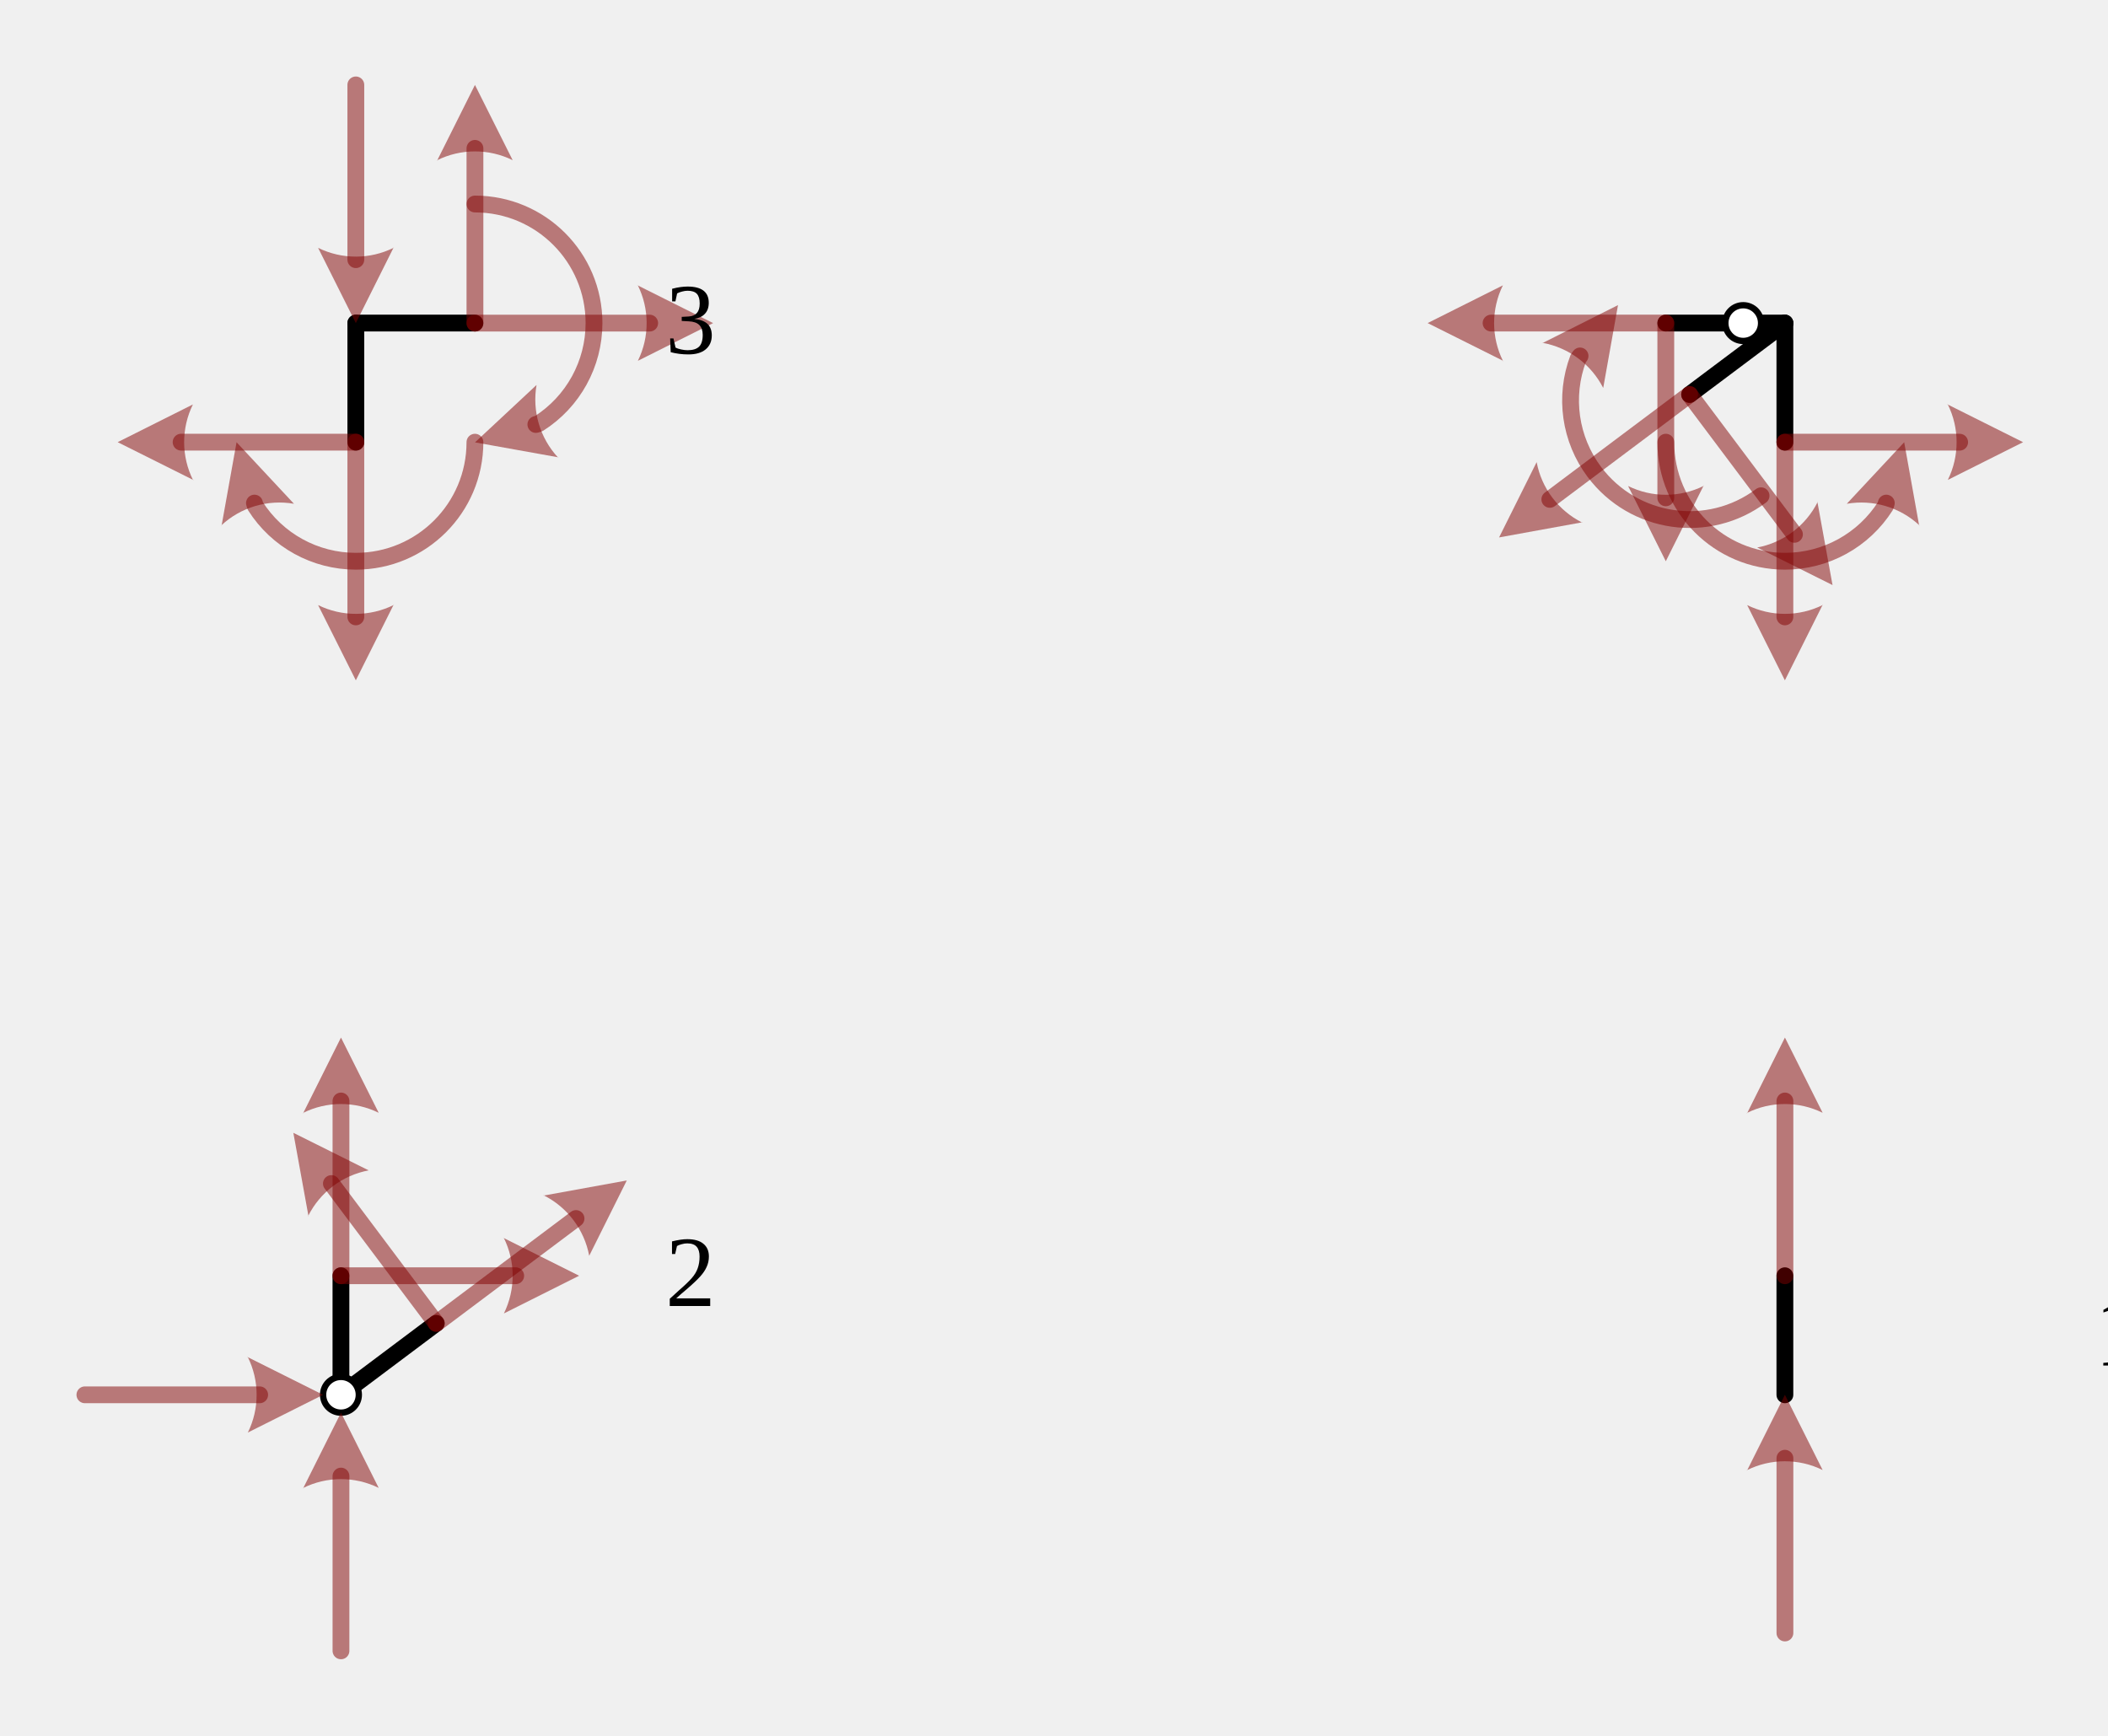
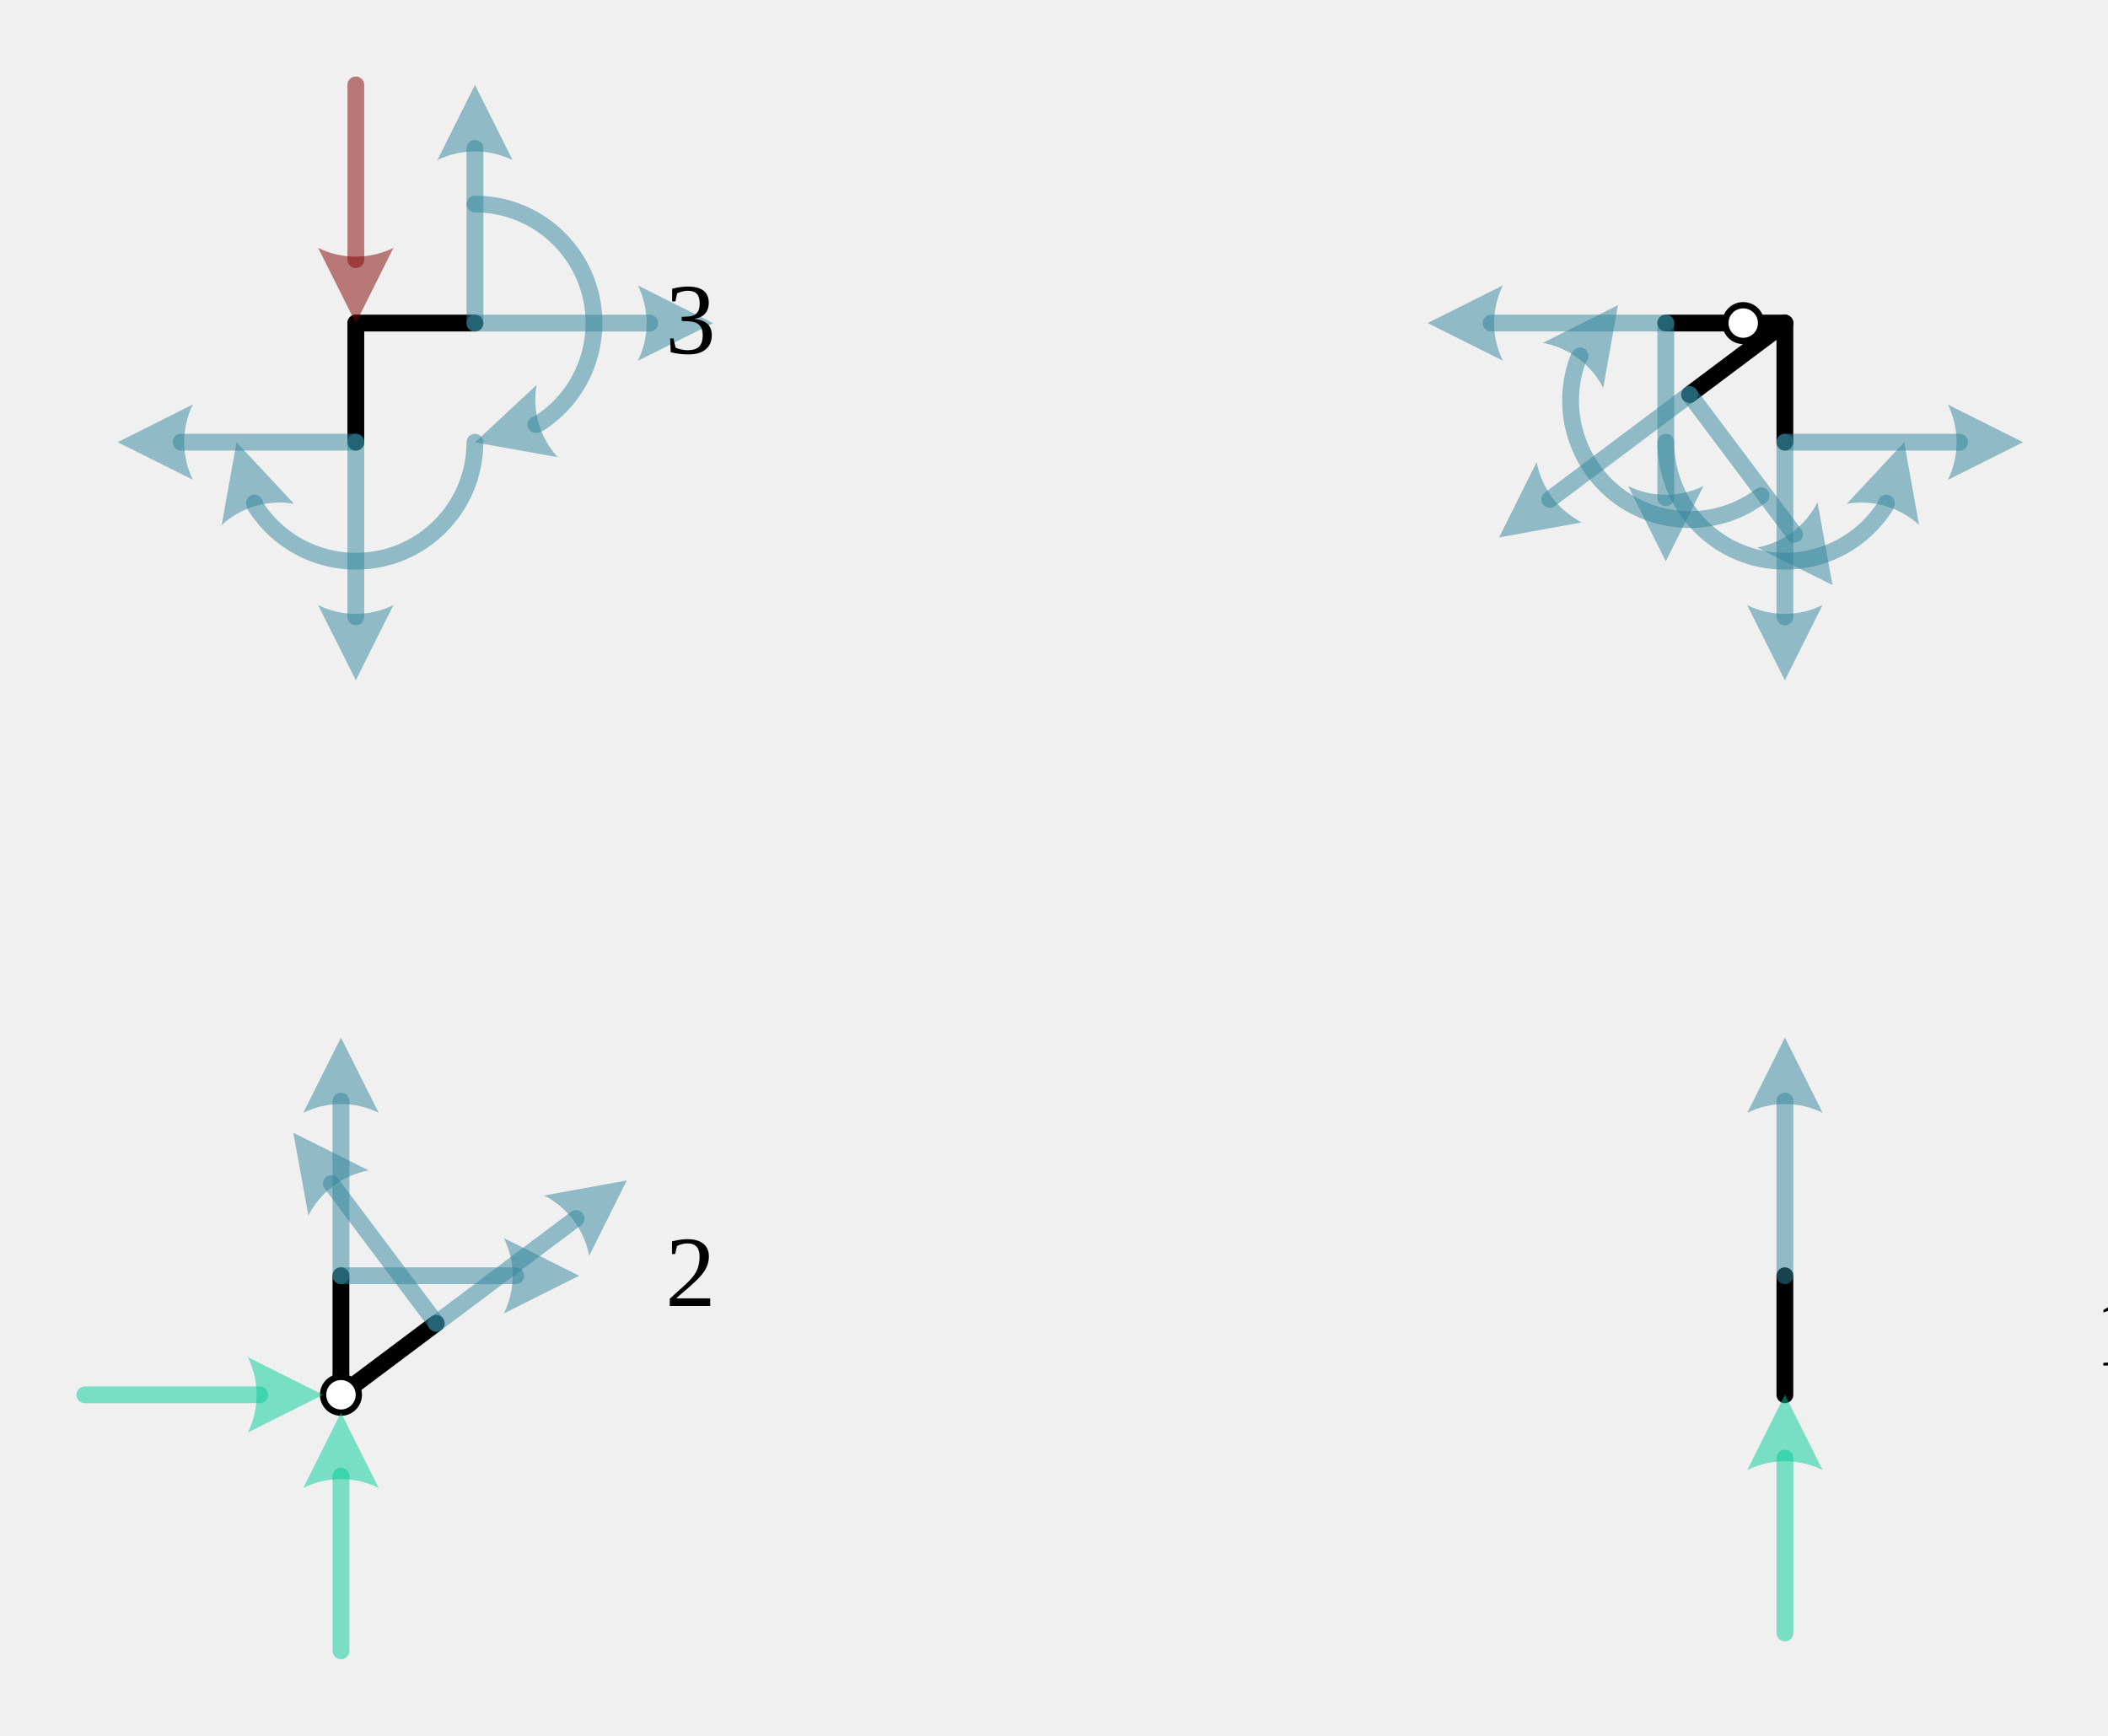
- <svg xmlns="http://www.w3.org/2000/svg" xmlns:ns1="http://schemas.microsoft.com/visio/2003/SVGExtensions/" xmlns:xlink="http://www.w3.org/1999/xlink" width="3.484in" height="2.869in" viewBox="0 0 250.883 206.592" xml:space="preserve" color-interpolation-filters="sRGB" class="st8">
+ <svg xmlns="http://www.w3.org/2000/svg" xmlns:ns1="http://schemas.microsoft.com/visio/2003/SVGExtensions/" xmlns:xlink="http://www.w3.org/1999/xlink" width="3.484in" height="2.869in" viewBox="0 0 250.883 206.592" xml:space="preserve" color-interpolation-filters="sRGB" class="st12">
  <ns1:documentProperties ns1:langID="1043" ns1:metric="true" ns1:viewMarkup="false" />
  <style type="text/css">
	
		.st1 {stroke:#000000;stroke-linecap:round;stroke-linejoin:round;stroke-width:2}
		.st2 {fill:#ffffff;stroke:#000000;stroke-linecap:round;stroke-linejoin:round;stroke-width:0.75}
		.st3 {marker-start:url(#mrkr5-34);stroke:#800000;stroke-linecap:round;stroke-linejoin:round;stroke-opacity:0.5;stroke-width:2}
		.st4 {fill:#800000;fill-opacity:0.5;stroke:#800000;stroke-opacity:0.5;stroke-width:0.442}
- 		.st5 {marker-end:url(#mrkr5-60);stroke:#800000;stroke-linecap:round;stroke-linejoin:round;stroke-opacity:0.5;stroke-width:2}
- 		.st6 {fill:none;stroke:none;stroke-linecap:round;stroke-linejoin:round;stroke-width:0.75}
- 		.st7 {fill:#000000;font-family:Times New Roman;font-size:1em}
- 		.st8 {fill:none;fill-rule:evenodd;font-size:12px;overflow:visible;stroke-linecap:square;stroke-miterlimit:3}
+ 		.st5 {marker-start:url(#mrkr5-40);stroke:#31859b;stroke-linecap:round;stroke-linejoin:round;stroke-opacity:0.5;stroke-width:2}
+ 		.st6 {fill:#31859b;fill-opacity:0.5;stroke:#31859b;stroke-opacity:0.5;stroke-width:0.442}
+ 		.st7 {marker-end:url(#mrkr5-61);stroke:#31859b;stroke-linecap:round;stroke-linejoin:round;stroke-opacity:0.5;stroke-width:2}
+ 		.st8 {marker-start:url(#mrkr5-137);stroke:#00cc99;stroke-linecap:round;stroke-linejoin:round;stroke-opacity:0.5;stroke-width:2}
+ 		.st9 {fill:#00cc99;fill-opacity:0.5;stroke:#00cc99;stroke-opacity:0.5;stroke-width:0.442}
+ 		.st10 {fill:none;stroke:none;stroke-linecap:round;stroke-linejoin:round;stroke-width:0.75}
+ 		.st11 {fill:#000000;font-family:Times New Roman;font-size:1em}
+ 		.st12 {fill:none;fill-rule:evenodd;font-size:12px;overflow:visible;stroke-linecap:square;stroke-miterlimit:3}
	
	</style>
  <defs id="Markers">
    <g id="lend5">
      <path d="M 2 1 L 0 0 L 1.981 -0.993 C 1.672 -0.365 1.673 0.373 1.985 1 " style="stroke:none" />
    </g>
    <marker id="mrkr5-34" class="st4" ns1:arrowType="5" ns1:arrowSize="2" ns1:setback="3.775" refX="3.775" orient="auto" markerUnits="strokeWidth" overflow="visible">
      <use xlink:href="#lend5" transform="scale(2.26) " />
    </marker>
-     <marker id="mrkr5-60" class="st4" ns1:arrowType="5" ns1:arrowSize="2" ns1:setback="3.775" refX="-3.775" orient="auto" markerUnits="strokeWidth" overflow="visible">
+     <marker id="mrkr5-40" class="st6" ns1:arrowType="5" ns1:arrowSize="2" ns1:setback="3.775" refX="3.775" orient="auto" markerUnits="strokeWidth" overflow="visible">
+       <use xlink:href="#lend5" transform="scale(2.26) " />
+     </marker>
+     <marker id="mrkr5-61" class="st6" ns1:arrowType="5" ns1:arrowSize="2" ns1:setback="3.775" refX="-3.775" orient="auto" markerUnits="strokeWidth" overflow="visible">
      <use xlink:href="#lend5" transform="scale(-2.26,-2.26) " />
+     </marker>
+     <marker id="mrkr5-137" class="st9" ns1:arrowType="5" ns1:arrowSize="2" ns1:setback="3.775" refX="3.775" orient="auto" markerUnits="strokeWidth" overflow="visible">
+       <use xlink:href="#lend5" transform="scale(2.26) " />
    </marker>
  </defs>
  <g ns1:mID="0" ns1:index="1" ns1:groupContext="foregroundPage">
    <ns1:pageProperties ns1:drawingScale="0.0393701" ns1:pageScale="0.0393701" ns1:drawingUnits="24" ns1:shadowOffsetX="8.50394" ns1:shadowOffsetY="-8.50394" />
-     <g id="shape308-1" ns1:mID="308" ns1:groupContext="shape" transform="translate(198.257,-168.139)">
+     <g id="shape835-1" ns1:mID="835" ns1:groupContext="shape" transform="translate(198.257,-168.139)">
      <path d="M0 206.59 L14.17 206.59" class="st1" />
    </g>
-     <g id="shape309-4" ns1:mID="309" ns1:groupContext="shape" transform="translate(5.83786,52.6267) rotate(-90)">
+     <g id="shape836-4" ns1:mID="836" ns1:groupContext="shape" transform="translate(5.83786,52.6267) rotate(-90)">
      <path d="M0 206.59 L14.17 206.59" class="st1" />
    </g>
-     <g id="shape310-7" ns1:mID="310" ns1:groupContext="shape" transform="translate(77.1361,-118.316) rotate(-36.8699)">
+     <g id="shape837-7" ns1:mID="837" ns1:groupContext="shape" transform="translate(77.1361,-118.316) rotate(-36.8699)">
      <path d="M0 206.59 L14.17 206.59" class="st1" />
    </g>
-     <g id="shape311-10" ns1:mID="311" ns1:groupContext="shape" transform="translate(205.343,-166.013)">
+     <g id="shape838-10" ns1:mID="838" ns1:groupContext="shape" transform="translate(205.343,-166.013)">
      <ellipse cx="2.126" cy="204.466" rx="2.126" ry="2.126" class="st2" />
    </g>
-     <g id="shape312-12" ns1:mID="312" ns1:groupContext="shape" transform="translate(5.83788,166.013) rotate(-90)">
+     <g id="shape839-12" ns1:mID="839" ns1:groupContext="shape" transform="translate(5.83788,166.013) rotate(-90)">
      <path d="M0 206.59 L14.17 206.59" class="st1" />
    </g>
-     <g id="shape313-15" ns1:mID="313" ns1:groupContext="shape" transform="translate(-166.013,166.013) rotate(-90)">
+     <g id="shape840-15" ns1:mID="840" ns1:groupContext="shape" transform="translate(-166.013,166.013) rotate(-90)">
      <path d="M0 206.59 L14.17 206.59" class="st1" />
    </g>
-     <g id="shape314-18" ns1:mID="314" ns1:groupContext="shape" transform="translate(-83.3757,0.738956) rotate(-36.8699)">
+     <g id="shape841-18" ns1:mID="841" ns1:groupContext="shape" transform="translate(-83.3757,0.738956) rotate(-36.8699)">
      <path d="M0 206.59 L14.17 206.59" class="st1" />
    </g>
-     <g id="shape315-21" ns1:mID="315" ns1:groupContext="shape" transform="translate(38.4535,-38.4535)">
+     <g id="shape842-21" ns1:mID="842" ns1:groupContext="shape" transform="translate(38.4535,-38.4535)">
      <ellipse cx="2.126" cy="204.466" rx="2.126" ry="2.126" class="st2" />
    </g>
-     <g id="shape316-23" ns1:mID="316" ns1:groupContext="shape" transform="translate(-164.241,52.6267) rotate(-90)">
+     <g id="shape843-23" ns1:mID="843" ns1:groupContext="shape" transform="translate(-164.241,52.6267) rotate(-90)">
      <path d="M0 206.59 L14.17 206.59" class="st1" />
    </g>
-     <g id="shape317-26" ns1:mID="317" ns1:groupContext="shape" transform="translate(42.3511,-168.139)">
+     <g id="shape844-26" ns1:mID="844" ns1:groupContext="shape" transform="translate(42.3511,-168.139)">
      <path d="M0 206.59 L14.17 206.59" class="st1" />
    </g>
-     <g id="shape318-29" ns1:mID="318" ns1:groupContext="shape" transform="translate(-164.241,38.4535) rotate(-90)">
+     <g id="shape845-29" ns1:mID="845" ns1:groupContext="shape" transform="translate(-164.241,38.4535) rotate(-90)">
      <path d="M7.55 206.59 L7.91 206.59 L28.35 206.59" class="st3" />
    </g>
-     <g id="shape319-35" ns1:mID="319" ns1:groupContext="shape" transform="translate(-164.241,80.9732) rotate(-90)">
-       <path d="M7.55 206.59 L7.91 206.59 L28.35 206.59" class="st3" />
+     <g id="shape846-35" ns1:mID="846" ns1:groupContext="shape" transform="translate(-164.241,80.9732) rotate(-90)">
+       <path d="M7.55 206.59 L7.91 206.59 L28.35 206.59" class="st5" />
    </g>
-     <g id="shape320-40" ns1:mID="320" ns1:groupContext="shape" transform="translate(263.116,10.107) rotate(90)">
-       <path d="M7.55 206.59 L7.91 206.59 L28.35 206.59" class="st3" />
+     <g id="shape847-41" ns1:mID="847" ns1:groupContext="shape" transform="translate(263.116,10.107) rotate(90)">
+       <path d="M7.55 206.59 L7.91 206.59 L28.35 206.59" class="st5" />
    </g>
-     <g id="shape321-45" ns1:mID="321" ns1:groupContext="shape" transform="translate(14.0047,-153.965)">
-       <path d="M7.55 206.59 L7.91 206.59 L28.35 206.59" class="st3" />
+     <g id="shape848-46" ns1:mID="848" ns1:groupContext="shape" transform="translate(14.0047,-153.965)">
+       <path d="M7.55 206.59 L7.91 206.59 L28.35 206.59" class="st5" />
    </g>
-     <g id="shape322-50" ns1:mID="322" ns1:groupContext="shape" transform="translate(84.8708,245.045) rotate(180)">
-       <path d="M7.55 206.59 L7.91 206.59 L28.35 206.59" class="st3" />
+     <g id="shape849-51" ns1:mID="849" ns1:groupContext="shape" transform="translate(84.8708,245.045) rotate(180)">
+       <path d="M7.55 206.59 L7.91 206.59 L28.35 206.59" class="st5" />
    </g>
-     <g id="shape323-55" ns1:mID="323" ns1:groupContext="shape" transform="translate(263.116,24.2803) rotate(90)">
-       <path d="M-0 206.59 A14.173 14.173 0 0 1 14.17 192.42 A14.173 14.173 0 0 1 26.14 199 L26.24 199.34" class="st5" />
+     <g id="shape850-56" ns1:mID="850" ns1:groupContext="shape" transform="translate(263.116,24.2803) rotate(90)">
+       <path d="M-0 206.59 A14.173 14.173 0 0 1 14.17 192.42 A14.173 14.173 0 0 1 26.14 199 L26.24 199.34" class="st7" />
    </g>
-     <g id="shape324-61" ns1:mID="324" ns1:groupContext="shape" transform="translate(56.5243,259.219) rotate(180)">
-       <path d="M-0 206.59 A14.173 14.173 0 0 1 14.17 192.42 A14.173 14.173 0 0 1 26.14 199 L26.24 199.34" class="st5" />
+     <g id="shape851-62" ns1:mID="851" ns1:groupContext="shape" transform="translate(56.5243,259.219) rotate(180)">
+       <path d="M-0 206.59 A14.173 14.173 0 0 1 14.17 192.42 A14.173 14.173 0 0 1 26.14 199 L26.24 199.34" class="st7" />
    </g>
-     <g id="shape325-66" ns1:mID="325" ns1:groupContext="shape" transform="translate(169.91,-168.139)">
-       <path d="M7.55 206.59 L7.91 206.59 L28.35 206.59" class="st3" />
+     <g id="shape852-67" ns1:mID="852" ns1:groupContext="shape" transform="translate(169.91,-168.139)">
+       <path d="M7.55 206.59 L7.91 206.59 L28.35 206.59" class="st5" />
    </g>
-     <g id="shape326-71" ns1:mID="326" ns1:groupContext="shape" transform="translate(-8.33537,66.7999) rotate(-90)">
-       <path d="M7.55 206.59 L7.91 206.59 L28.35 206.59" class="st3" />
+     <g id="shape853-72" ns1:mID="853" ns1:groupContext="shape" transform="translate(-8.33537,66.7999) rotate(-90)">
+       <path d="M7.55 206.59 L7.91 206.59 L28.35 206.59" class="st5" />
    </g>
-     <g id="shape327-76" ns1:mID="327" ns1:groupContext="shape" transform="translate(5.83788,80.9732) rotate(-90)">
-       <path d="M7.55 206.59 L7.91 206.59 L28.35 206.59" class="st3" />
+     <g id="shape854-77" ns1:mID="854" ns1:groupContext="shape" transform="translate(5.83788,80.9732) rotate(-90)">
+       <path d="M7.55 206.59 L7.91 206.59 L28.35 206.59" class="st5" />
    </g>
-     <g id="shape328-81" ns1:mID="328" ns1:groupContext="shape" transform="translate(240.776,259.219) rotate(180)">
-       <path d="M7.55 206.59 L7.91 206.59 L28.35 206.59" class="st3" />
+     <g id="shape855-82" ns1:mID="855" ns1:groupContext="shape" transform="translate(240.776,259.219) rotate(180)">
+       <path d="M7.55 206.59 L7.91 206.59 L28.35 206.59" class="st5" />
    </g>
-     <g id="shape329-86" ns1:mID="329" ns1:groupContext="shape" transform="translate(54.4589,-101.308) rotate(-36.8699)">
-       <path d="M7.55 206.59 L7.91 206.59 L28.35 206.59" class="st3" />
+     <g id="shape856-87" ns1:mID="856" ns1:groupContext="shape" transform="translate(54.4589,-101.308) rotate(-36.8699)">
+       <path d="M7.55 206.59 L7.91 206.59 L28.35 206.59" class="st5" />
    </g>
-     <g id="shape330-91" ns1:mID="330" ns1:groupContext="shape" transform="translate(52.8256,193.59) rotate(-126.87)">
-       <path d="M7.55 206.59 L7.91 206.59 L28.35 206.59" class="st3" />
+     <g id="shape857-92" ns1:mID="857" ns1:groupContext="shape" transform="translate(52.8256,193.59) rotate(-126.87)">
+       <path d="M7.55 206.59 L7.91 206.59 L28.35 206.59" class="st5" />
    </g>
-     <g id="shape331-96" ns1:mID="331" ns1:groupContext="shape" transform="translate(44.3216,182.96) rotate(-126.87)">
-       <path d="M-0 206.59 A14.173 14.173 0 0 1 14.17 192.42 A14.173 14.173 0 0 1 26.14 199 L26.24 199.34" class="st5" />
+     <g id="shape858-97" ns1:mID="858" ns1:groupContext="shape" transform="translate(44.3216,182.96) rotate(-126.87)">
+       <path d="M-0 206.59 A14.173 14.173 0 0 1 14.17 192.42 A14.173 14.173 0 0 1 26.14 199 L26.24 199.34" class="st7" />
    </g>
-     <g id="shape332-101" ns1:mID="332" ns1:groupContext="shape" transform="translate(198.257,259.219) scale(1,-1)">
-       <path d="M-0 206.59 A14.173 14.173 0 0 1 14.17 192.42 A14.173 14.173 0 0 1 26.14 199 L26.24 199.34" class="st5" />
+     <g id="shape859-102" ns1:mID="859" ns1:groupContext="shape" transform="translate(198.257,259.219) scale(1,-1)">
+       <path d="M-0 206.59 A14.173 14.173 0 0 1 14.17 192.42 A14.173 14.173 0 0 1 26.14 199 L26.24 199.34" class="st7" />
    </g>
-     <g id="shape333-106" ns1:mID="333" ns1:groupContext="shape" transform="translate(247.171,123.493) rotate(90)">
-       <path d="M7.55 206.59 L7.91 206.59 L28.35 206.59" class="st3" />
+     <g id="shape860-107" ns1:mID="860" ns1:groupContext="shape" transform="translate(247.171,123.493) rotate(90)">
+       <path d="M7.55 206.59 L7.91 206.59 L28.35 206.59" class="st5" />
    </g>
-     <g id="shape334-111" ns1:mID="334" ns1:groupContext="shape" transform="translate(68.9259,358.431) rotate(180)">
-       <path d="M7.55 206.59 L7.91 206.59 L28.35 206.59" class="st3" />
+     <g id="shape861-112" ns1:mID="861" ns1:groupContext="shape" transform="translate(68.9259,358.431) rotate(180)">
+       <path d="M7.55 206.59 L7.91 206.59 L28.35 206.59" class="st5" />
    </g>
-     <g id="shape335-116" ns1:mID="335" ns1:groupContext="shape" transform="translate(198.55,305.774) rotate(143.13)">
-       <path d="M7.55 206.59 L7.91 206.59 L28.35 206.59" class="st3" />
+     <g id="shape862-117" ns1:mID="862" ns1:groupContext="shape" transform="translate(198.55,305.774) rotate(143.13)">
+       <path d="M7.55 206.59 L7.91 206.59 L28.35 206.59" class="st5" />
    </g>
-     <g id="shape336-121" ns1:mID="336" ns1:groupContext="shape" transform="translate(200.184,10.8762) rotate(53.1301)">
-       <path d="M7.55 206.59 L7.91 206.59 L28.35 206.59" class="st3" />
+     <g id="shape863-122" ns1:mID="863" ns1:groupContext="shape" transform="translate(200.184,10.8762) rotate(53.1301)">
+       <path d="M7.55 206.59 L7.91 206.59 L28.35 206.59" class="st5" />
    </g>
-     <g id="shape337-126" ns1:mID="337" ns1:groupContext="shape" transform="translate(419.022,123.493) rotate(90)">
-       <path d="M7.55 206.59 L7.91 206.59 L28.35 206.59" class="st3" />
+     <g id="shape864-127" ns1:mID="864" ns1:groupContext="shape" transform="translate(419.022,123.493) rotate(90)">
+       <path d="M7.55 206.59 L7.91 206.59 L28.35 206.59" class="st5" />
    </g>
-     <g id="shape338-131" ns1:mID="338" ns1:groupContext="shape" transform="translate(419.022,166.013) rotate(90)">
-       <path d="M7.55 206.59 L7.91 206.59 L28.35 206.59" class="st3" />
+     <g id="shape865-132" ns1:mID="865" ns1:groupContext="shape" transform="translate(419.022,166.013) rotate(90)">
+       <path d="M7.55 206.59 L7.91 206.59 L28.35 206.59" class="st8" />
    </g>
-     <g id="shape339-136" ns1:mID="339" ns1:groupContext="shape" transform="translate(38.4535,372.605) rotate(180)">
-       <path d="M7.55 206.59 L7.91 206.59 L28.35 206.59" class="st3" />
+     <g id="shape866-138" ns1:mID="866" ns1:groupContext="shape" transform="translate(38.4535,372.605) rotate(180)">
+       <path d="M7.55 206.59 L7.91 206.59 L28.35 206.59" class="st8" />
    </g>
-     <g id="shape340-141" ns1:mID="340" ns1:groupContext="shape" transform="translate(247.171,168.139) rotate(90)">
-       <path d="M7.55 206.59 L7.91 206.59 L28.35 206.59" class="st3" />
+     <g id="shape867-143" ns1:mID="867" ns1:groupContext="shape" transform="translate(247.171,168.139) rotate(90)">
+       <path d="M7.55 206.59 L7.91 206.59 L28.35 206.59" class="st8" />
    </g>
-     <g id="shape341-146" ns1:mID="341" ns1:groupContext="shape" transform="translate(21.0913,-161.052)">
+     <g id="shape868-148" ns1:mID="868" ns1:groupContext="shape" transform="translate(21.0913,-161.052)">
      <ns1:textBlock ns1:margins="rect(4,4,4,4)" ns1:tabSpace="42.5197" />
      <ns1:textRect cx="7.087" cy="199.505" width="14.18" height="14.173" />
-       <rect x="0" y="192.419" width="14.173" height="14.173" class="st6" />
-       <text x="4.09" y="203.11" class="st7" ns1:langID="1043">
+       <rect x="0" y="192.419" width="14.173" height="14.173" class="st10" />
+       <text x="4.09" y="203.11" class="st11" ns1:langID="1043">
        <ns1:paragraph ns1:horizAlign="1" />
        <ns1:tabList />3</text>
    </g>
-     <g id="shape342-149" ns1:mID="342" ns1:groupContext="shape" transform="translate(21.0913,-47.6661)">
+     <g id="shape869-151" ns1:mID="869" ns1:groupContext="shape" transform="translate(21.0913,-47.6661)">
      <ns1:textBlock ns1:margins="rect(4,4,4,4)" ns1:tabSpace="42.5197" />
      <ns1:textRect cx="7.087" cy="199.505" width="14.18" height="14.173" />
-       <rect x="0" y="192.419" width="14.173" height="14.173" class="st6" />
-       <text x="4.09" y="203.11" class="st7" ns1:langID="1043">
+       <rect x="0" y="192.419" width="14.173" height="14.173" class="st10" />
+       <text x="4.09" y="203.11" class="st11" ns1:langID="1043">
        <ns1:paragraph ns1:horizAlign="1" />
        <ns1:tabList />2</text>
    </g>
-     <g id="shape343-152" ns1:mID="343" ns1:groupContext="shape" transform="translate(191.17,-40.5794)">
+     <g id="shape870-154" ns1:mID="870" ns1:groupContext="shape" transform="translate(191.17,-40.5794)">
      <ns1:textBlock ns1:margins="rect(4,4,4,4)" ns1:tabSpace="42.5197" />
      <ns1:textRect cx="7.087" cy="199.505" width="14.18" height="14.173" />
-       <rect x="0" y="192.419" width="14.173" height="14.173" class="st6" />
-       <text x="4.09" y="203.11" class="st7" ns1:langID="1043">
+       <rect x="0" y="192.419" width="14.173" height="14.173" class="st10" />
+       <text x="4.09" y="203.11" class="st11" ns1:langID="1043">
        <ns1:paragraph ns1:horizAlign="1" />
        <ns1:tabList />1</text>
    </g>
-     <g id="shape344-155" ns1:mID="344" ns1:groupContext="shape" transform="translate(212.43,-168.139)">
+     <g id="shape871-157" ns1:mID="871" ns1:groupContext="shape" transform="translate(212.43,-168.139)">
      <ns1:textBlock ns1:margins="rect(4,4,4,4)" ns1:tabSpace="42.5197" />
      <ns1:textRect cx="7.087" cy="199.505" width="14.18" height="14.173" />
-       <rect x="0" y="192.419" width="14.173" height="14.173" class="st6" />
-       <text x="4.09" y="203.11" class="st7" ns1:langID="1043">
+       <rect x="0" y="192.419" width="14.173" height="14.173" class="st10" />
+       <text x="4.09" y="203.11" class="st11" ns1:langID="1043">
        <ns1:paragraph ns1:horizAlign="1" />
        <ns1:tabList />3</text>
    </g>
  </g>
</svg>
